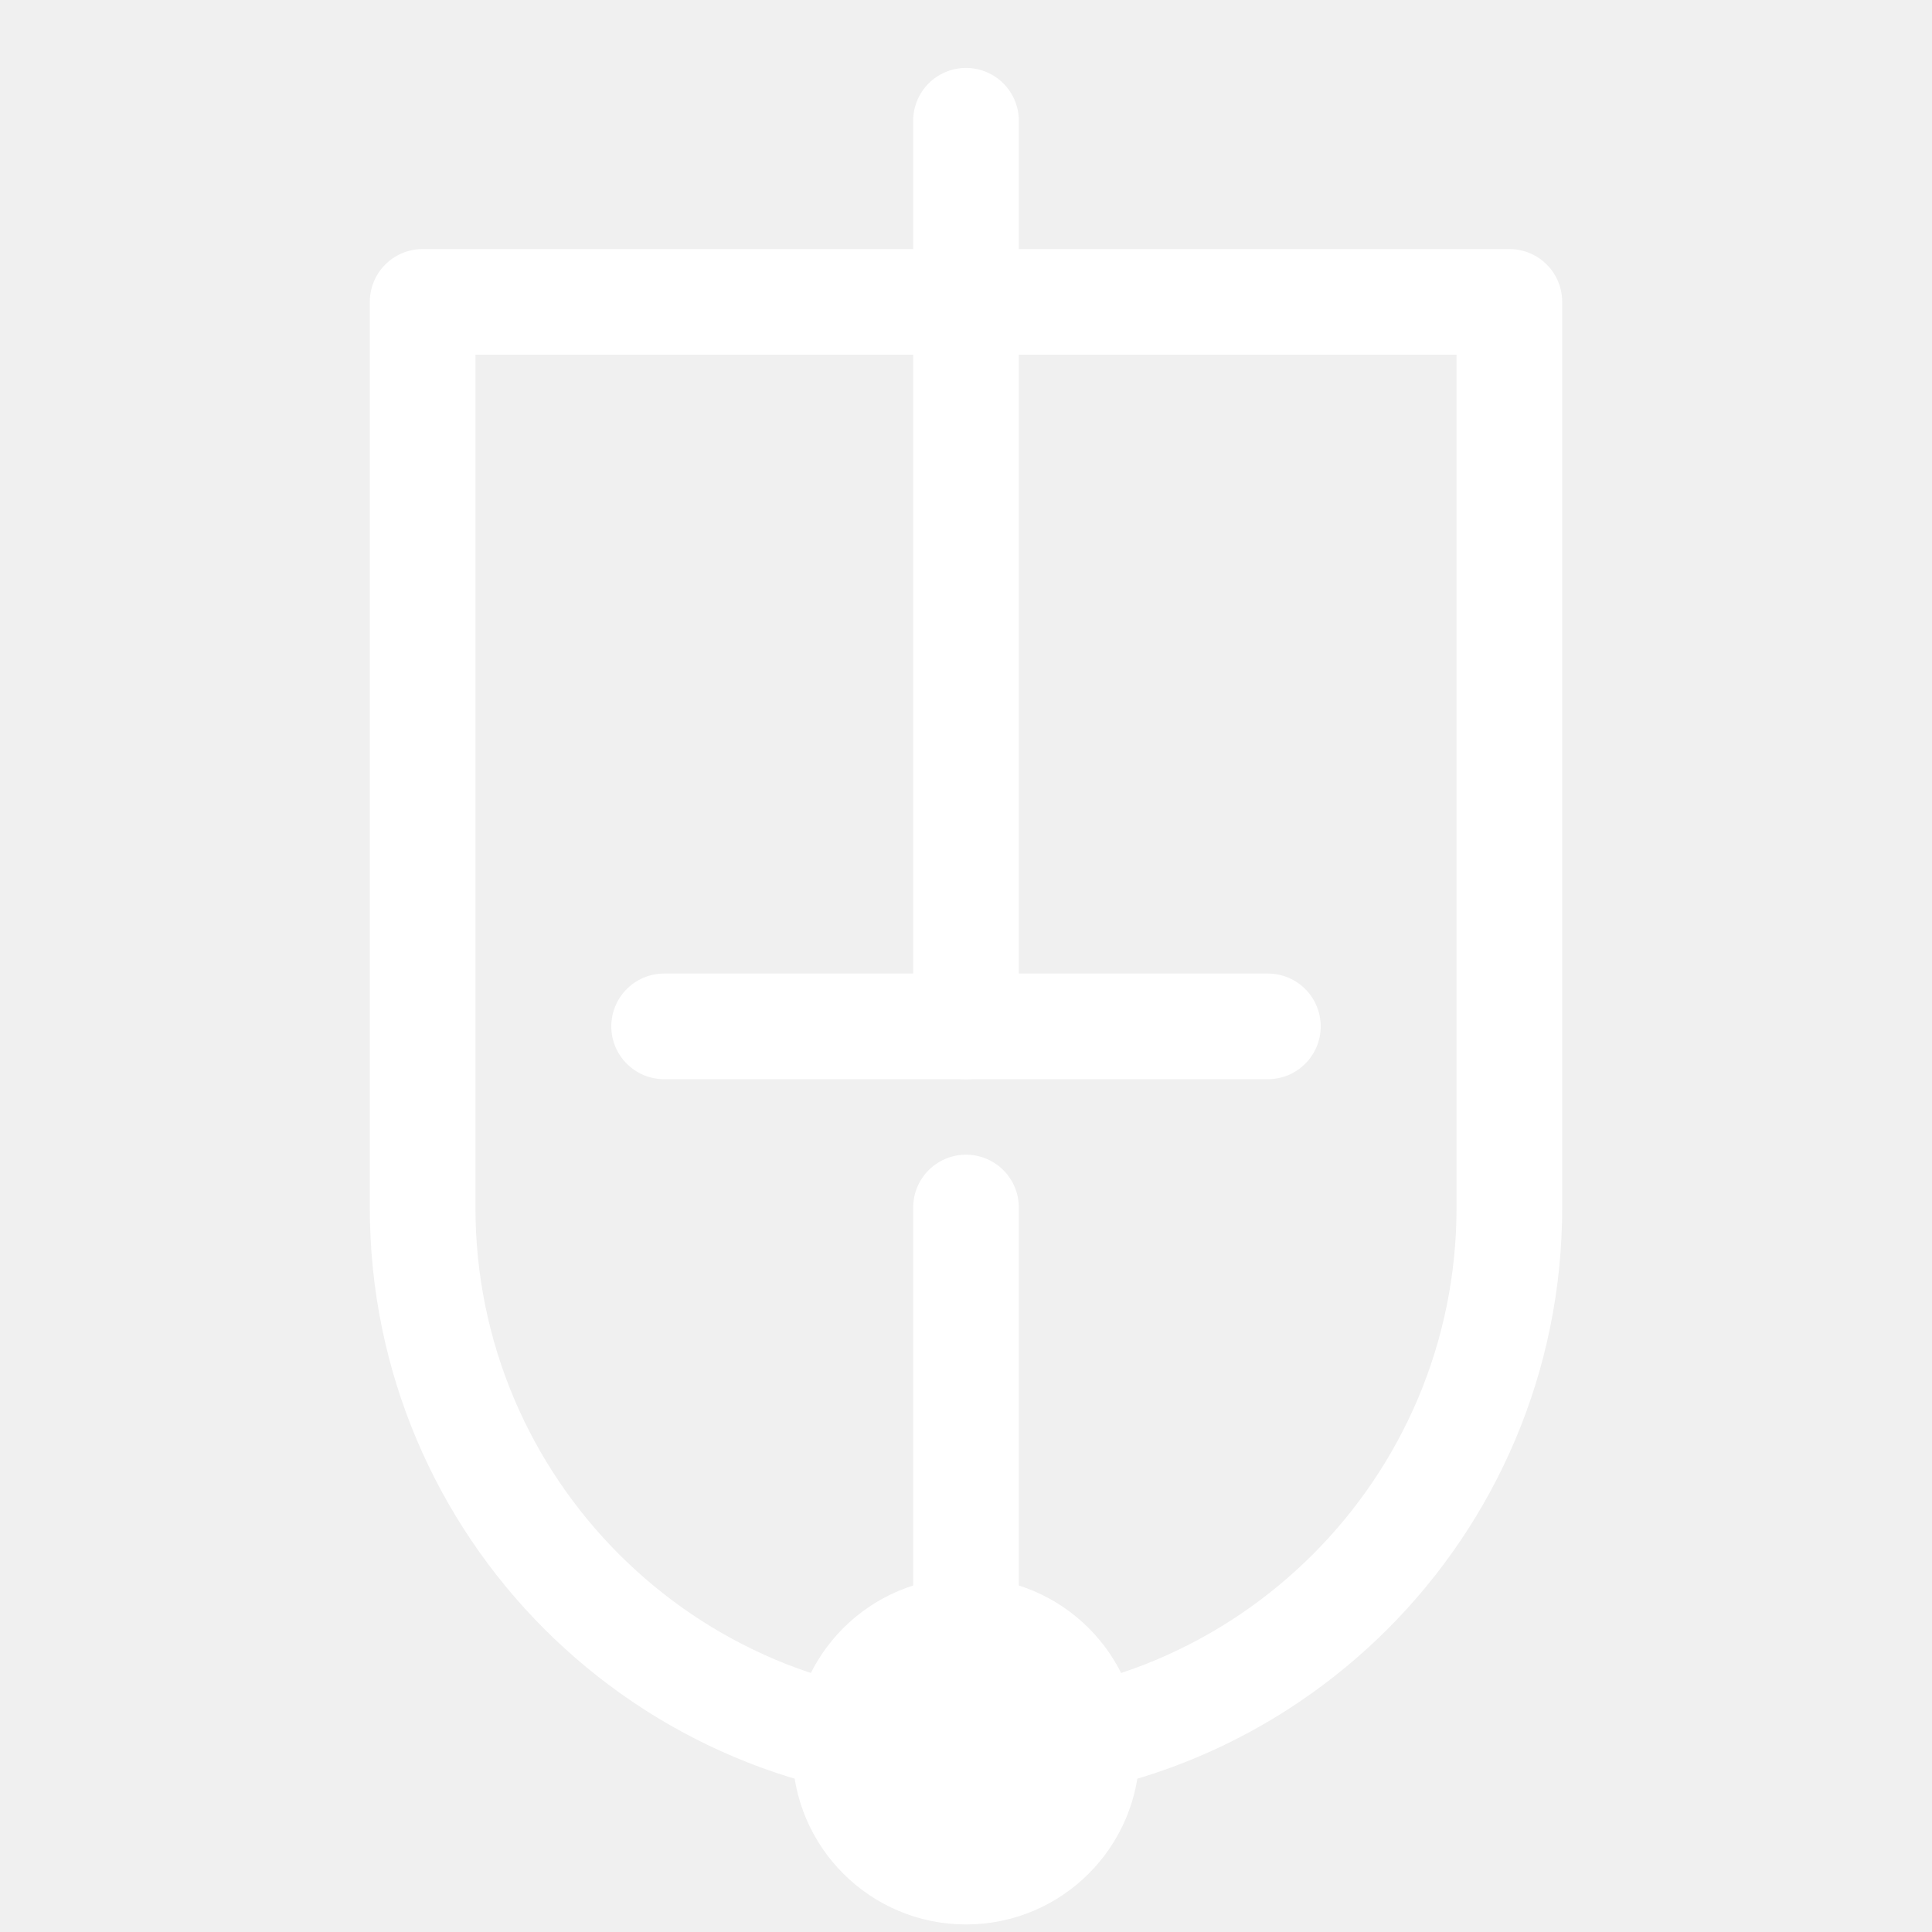
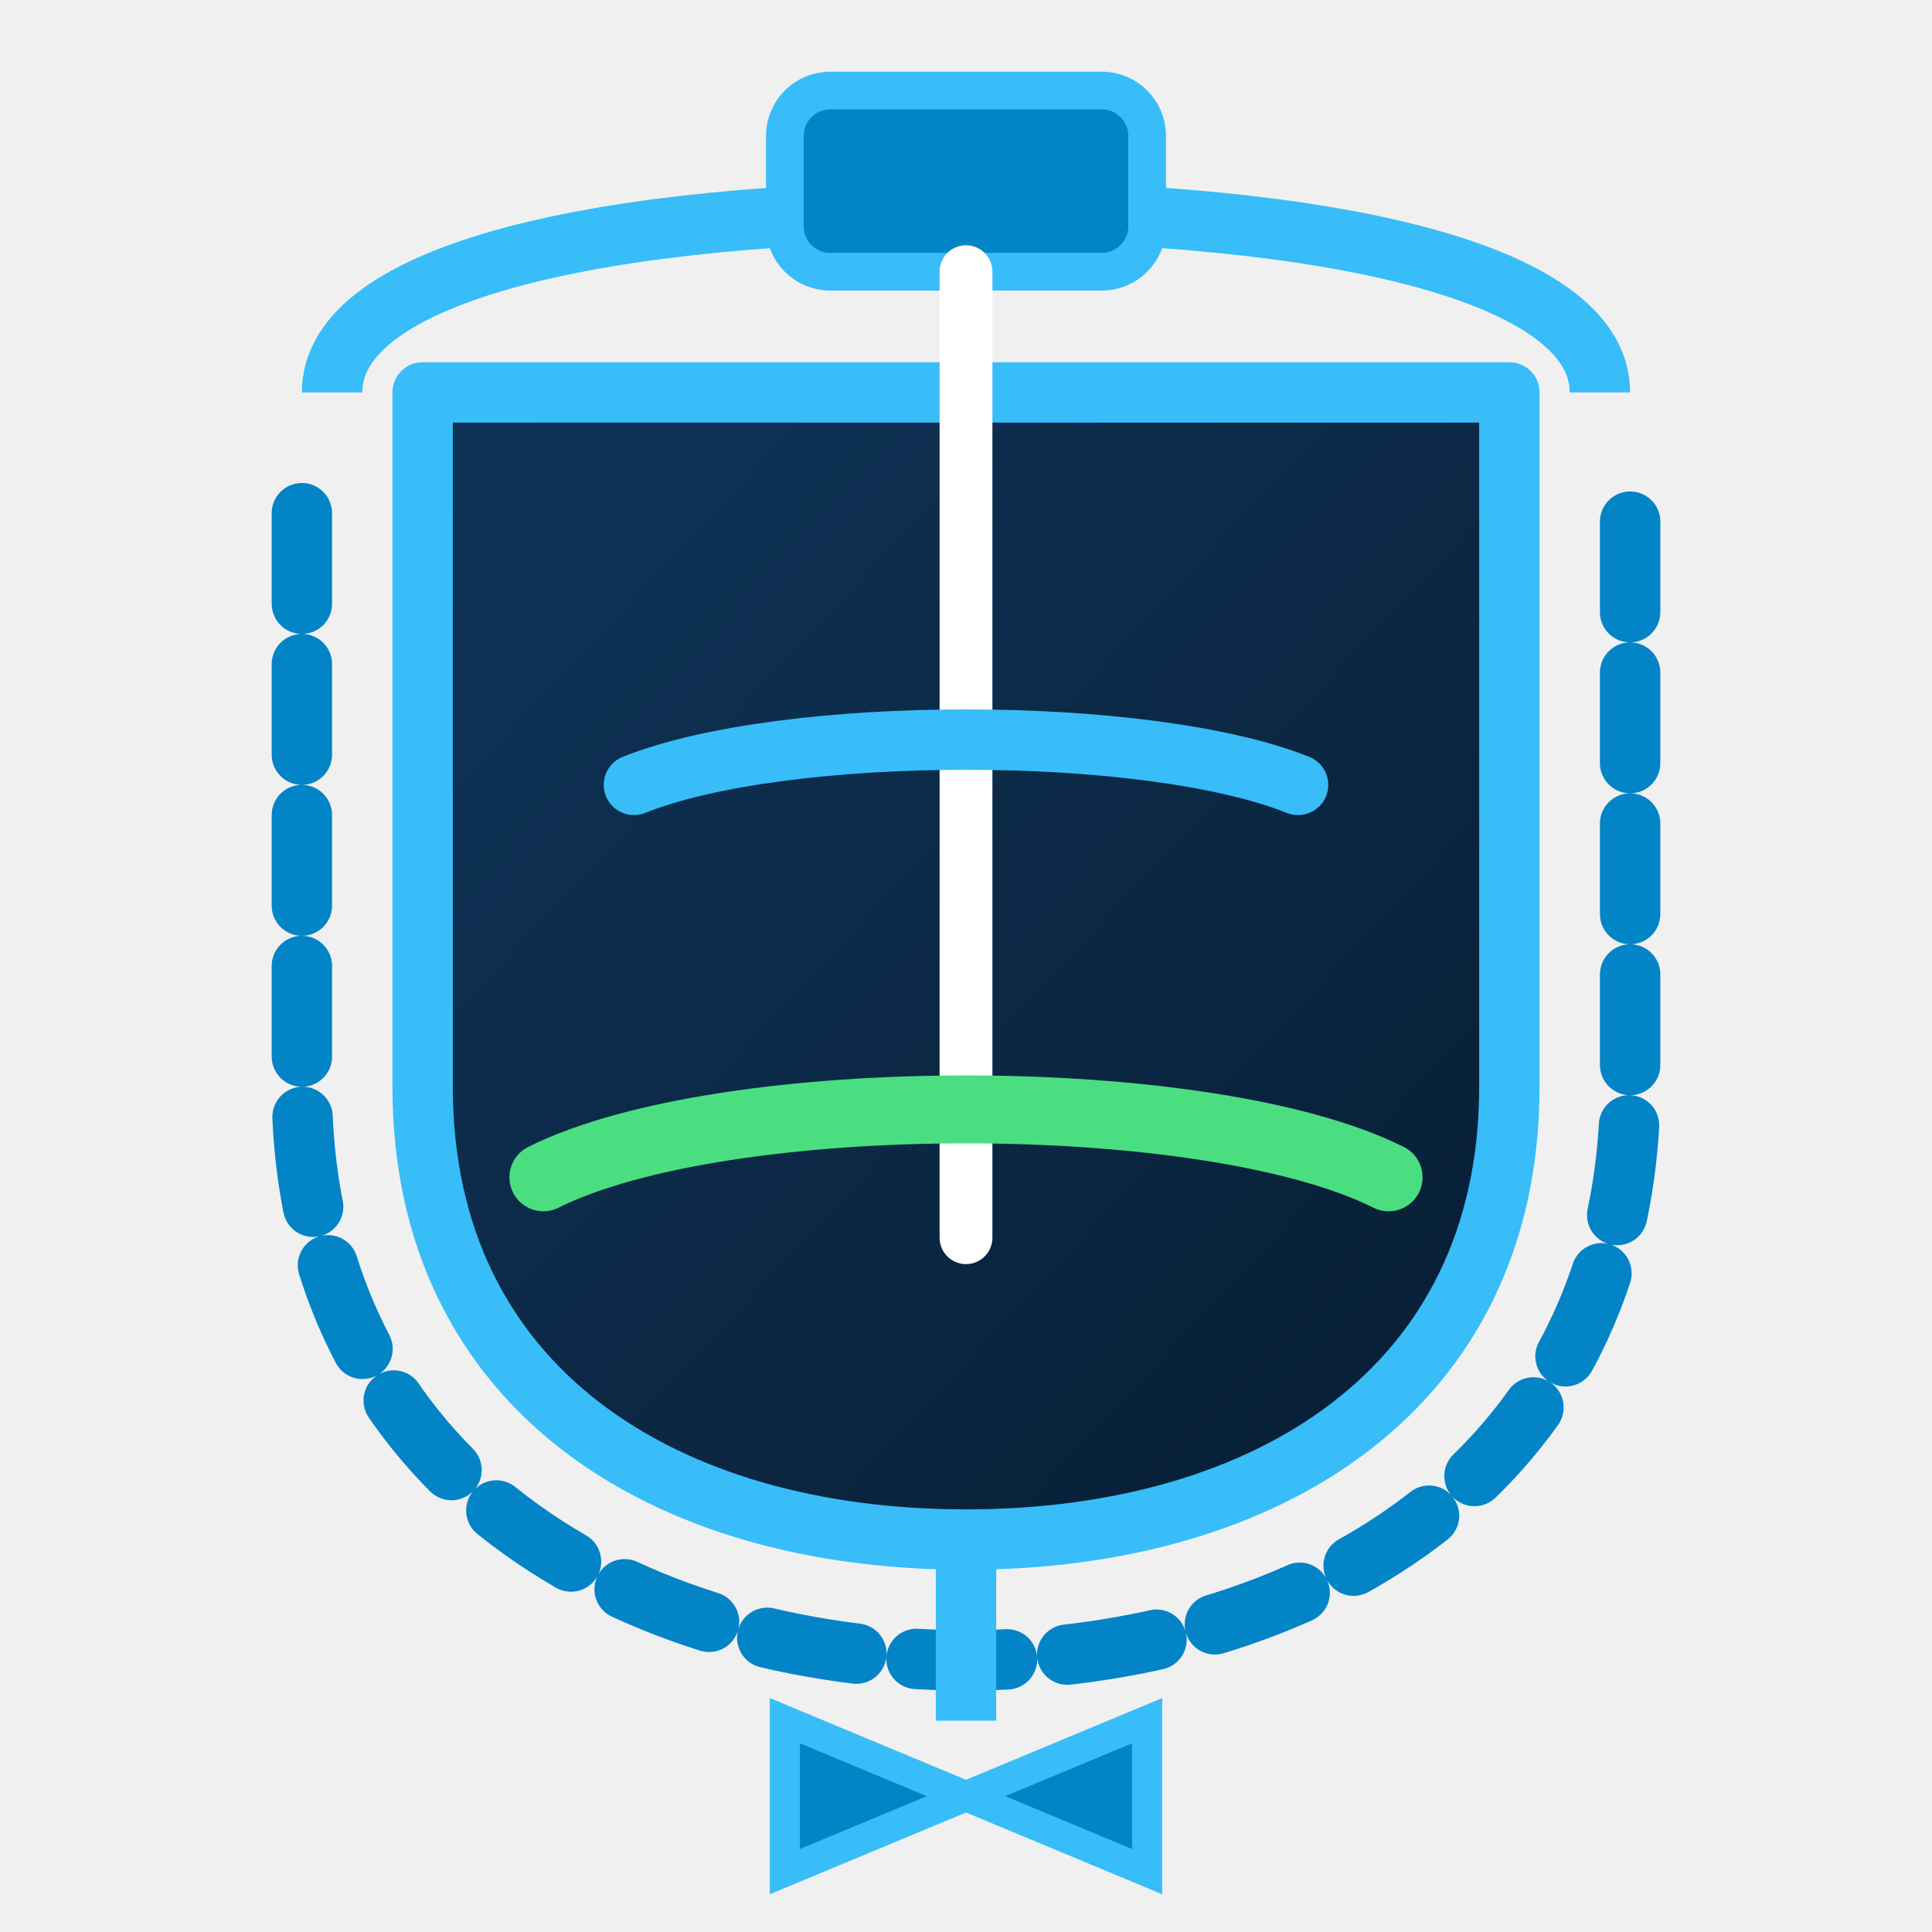
- <svg xmlns="http://www.w3.org/2000/svg" viewBox="0 0 128 128" width="128" height="128" fill="none" stroke="#ffffff" stroke-width="7" stroke-linecap="round" stroke-linejoin="round">
-   <path d="M28 20h72v60a36 36 0 0 1-72 0V20z" />
-   <line x1="64" y1="8" x2="64" y2="68" />
-   <path d="M44 68h40" />
-   <line x1="64" y1="80" x2="64" y2="116" />
-   <circle cx="64" cy="116" r="8" fill="#ffffff" />
+ <svg xmlns="http://www.w3.org/2000/svg" viewBox="0 0 128 128" width="128" height="128" fill="none">
+   <defs>
+     <linearGradient id="vesselGrad" x1="0%" y1="0%" x2="100%" y2="100%">
+       <stop offset="0%" stop-color="#0f3459" />
+       <stop offset="100%" stop-color="#071d33" />
+     </linearGradient>
+   </defs>
+   <path d="M20 34 V72 C20 98, 42 110, 64 110 C86 110, 108 98, 108 72 V34" stroke="#0284c7" stroke-width="4" stroke-linecap="round" fill="none" stroke-dasharray="6 4" />
+   <path d="M28 26 H100 V72 C100 92, 84 102, 64 102 C44 102, 28 92, 28 72 Z" fill="url(#vesselGrad)" stroke="#38bdf8" stroke-width="4" stroke-linejoin="round" />
+   <path d="M22 26 C22 18, 40 14, 64 14 C88 14, 106 18, 106 26" stroke="#38bdf8" stroke-width="4" fill="none" />
+   <rect x="52" y="6" width="24" height="12" rx="3" fill="#0284c7" stroke="#38bdf8" stroke-width="2.5" />
+   <line x1="64" y1="18" x2="64" y2="82" stroke="#ffffff" stroke-width="3.5" stroke-linecap="round" />
+   <path d="M42 52 C52 48, 76 48, 86 52" stroke="#38bdf8" stroke-width="4" stroke-linecap="round" />
+   <path d="M36 78 C48 72, 80 72, 92 78" stroke="#4ade80" stroke-width="4.5" stroke-linecap="round" />
+   <line x1="64" y1="102" x2="64" y2="114" stroke="#38bdf8" stroke-width="4" />
+   <polygon points="52 124 76 114 76 124 52 114" fill="#0284c7" stroke="#38bdf8" stroke-width="2" />
</svg>
